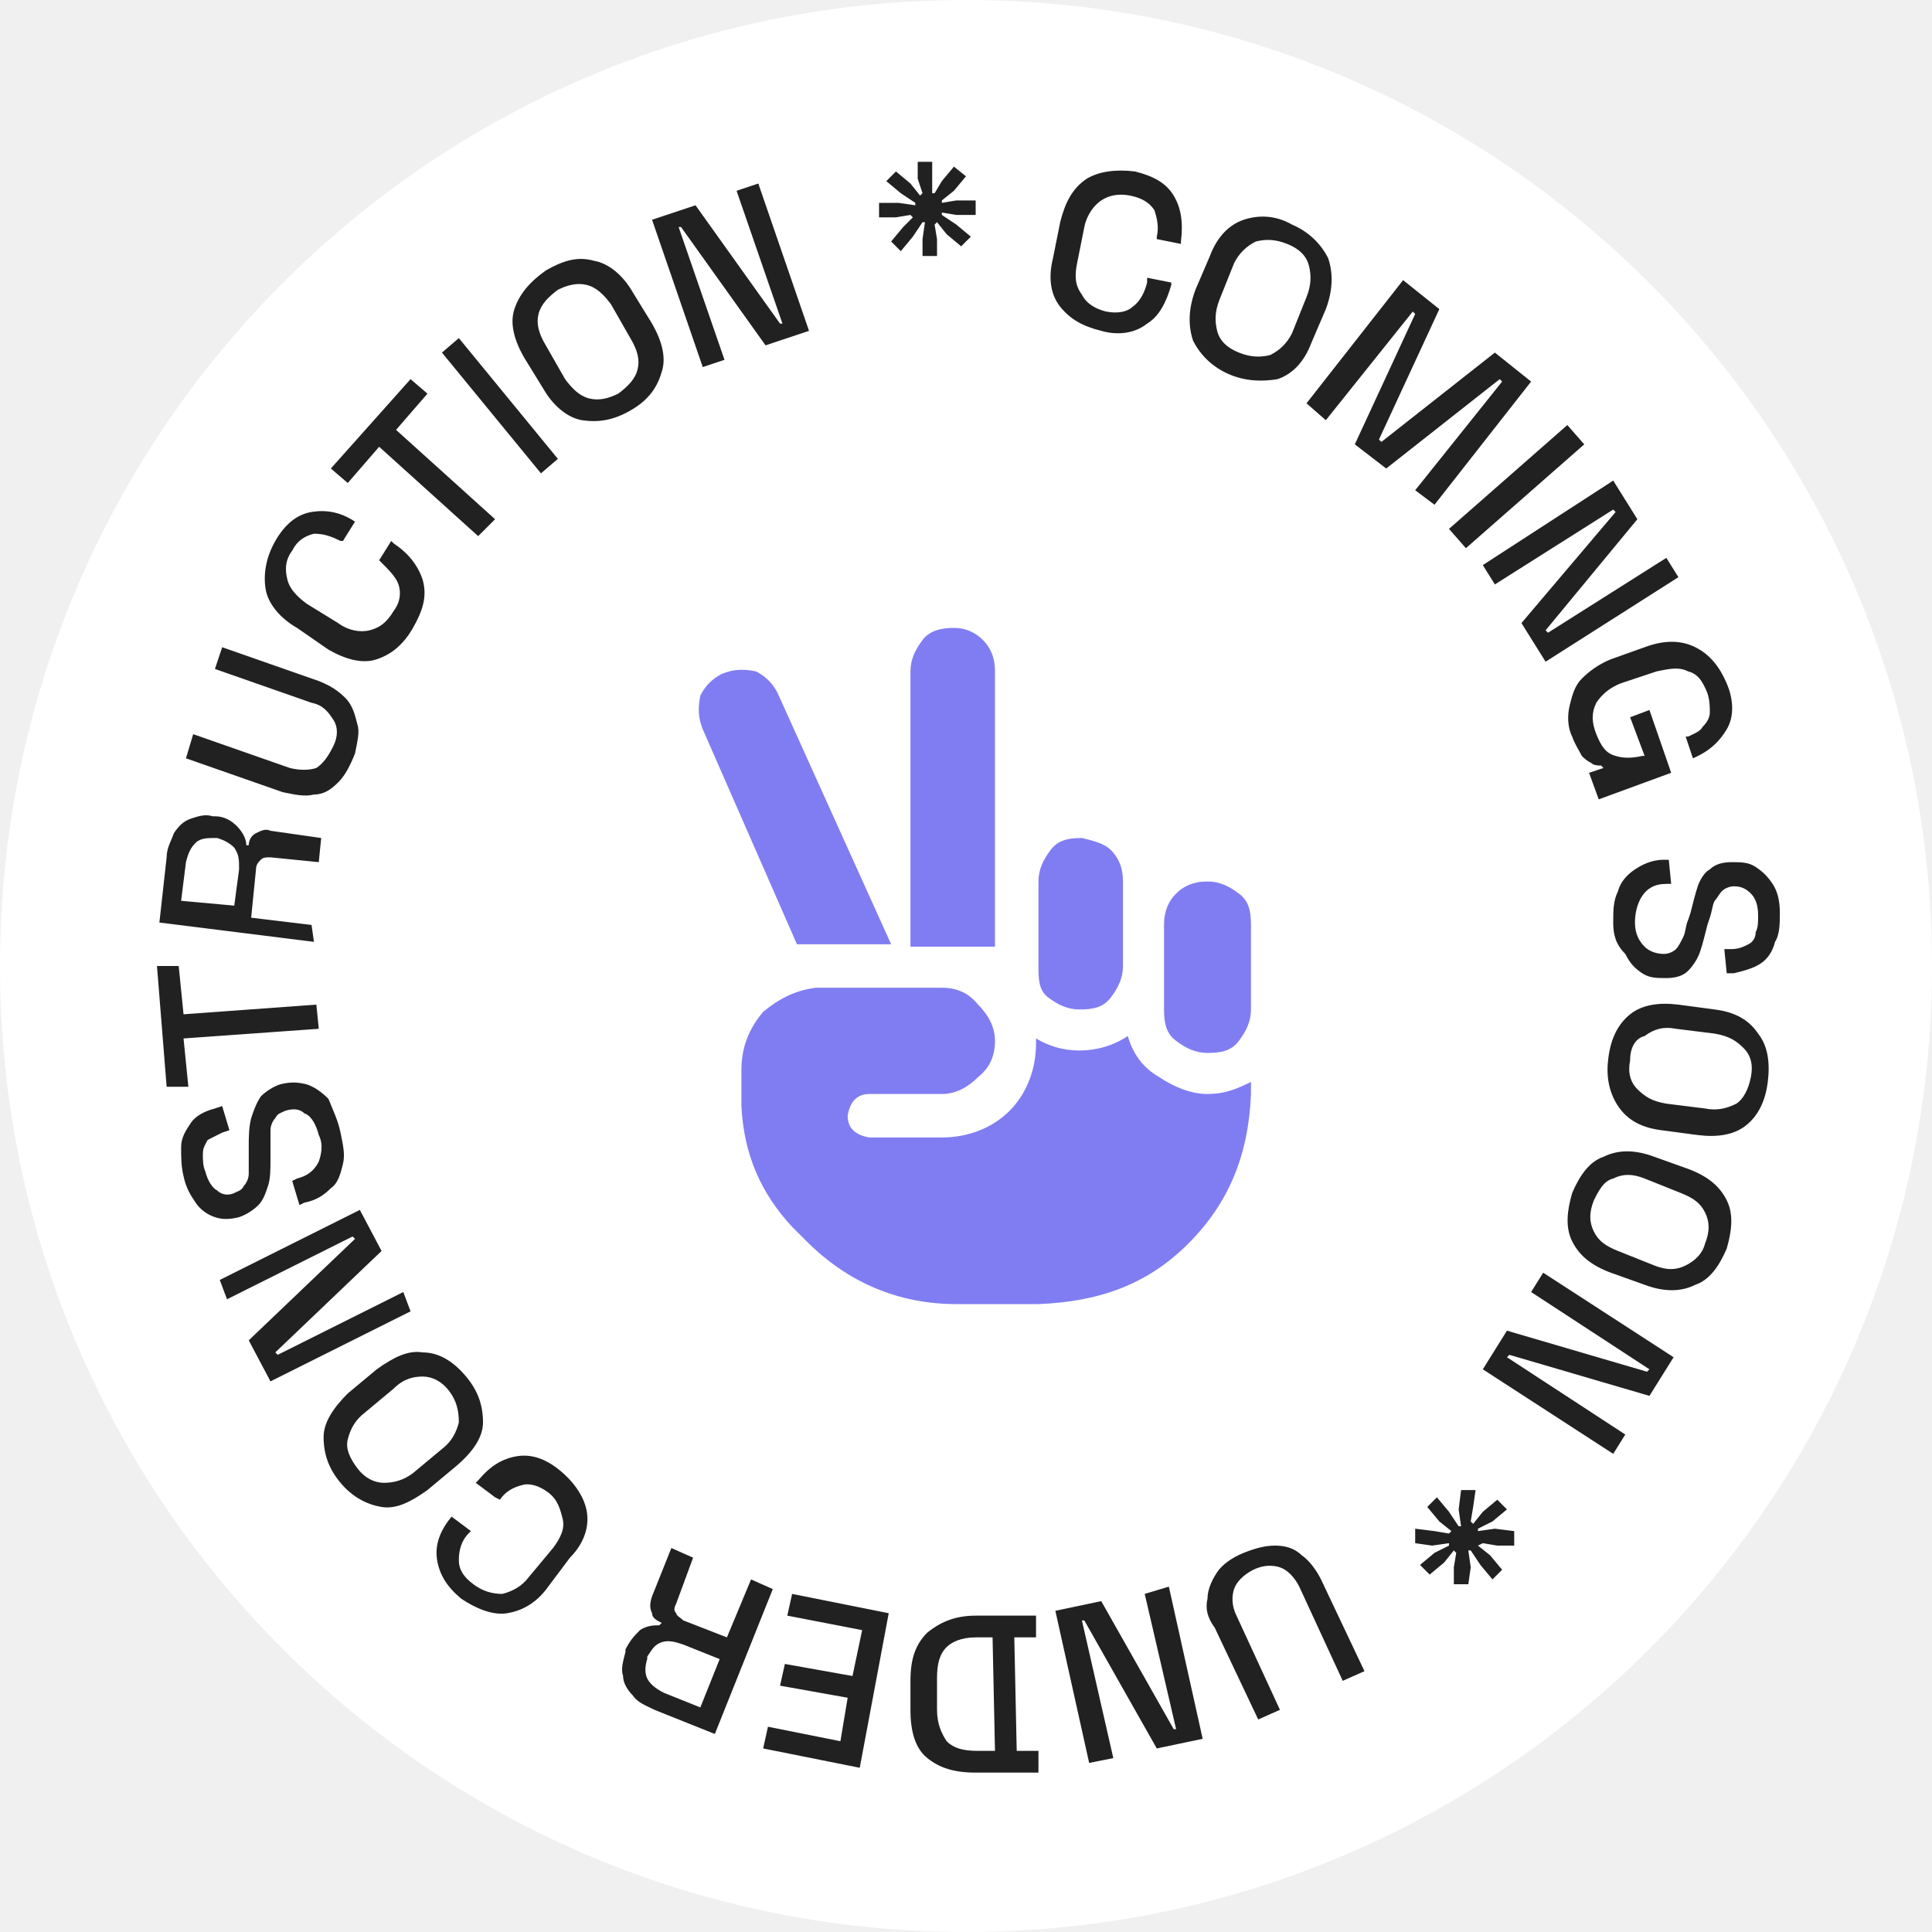
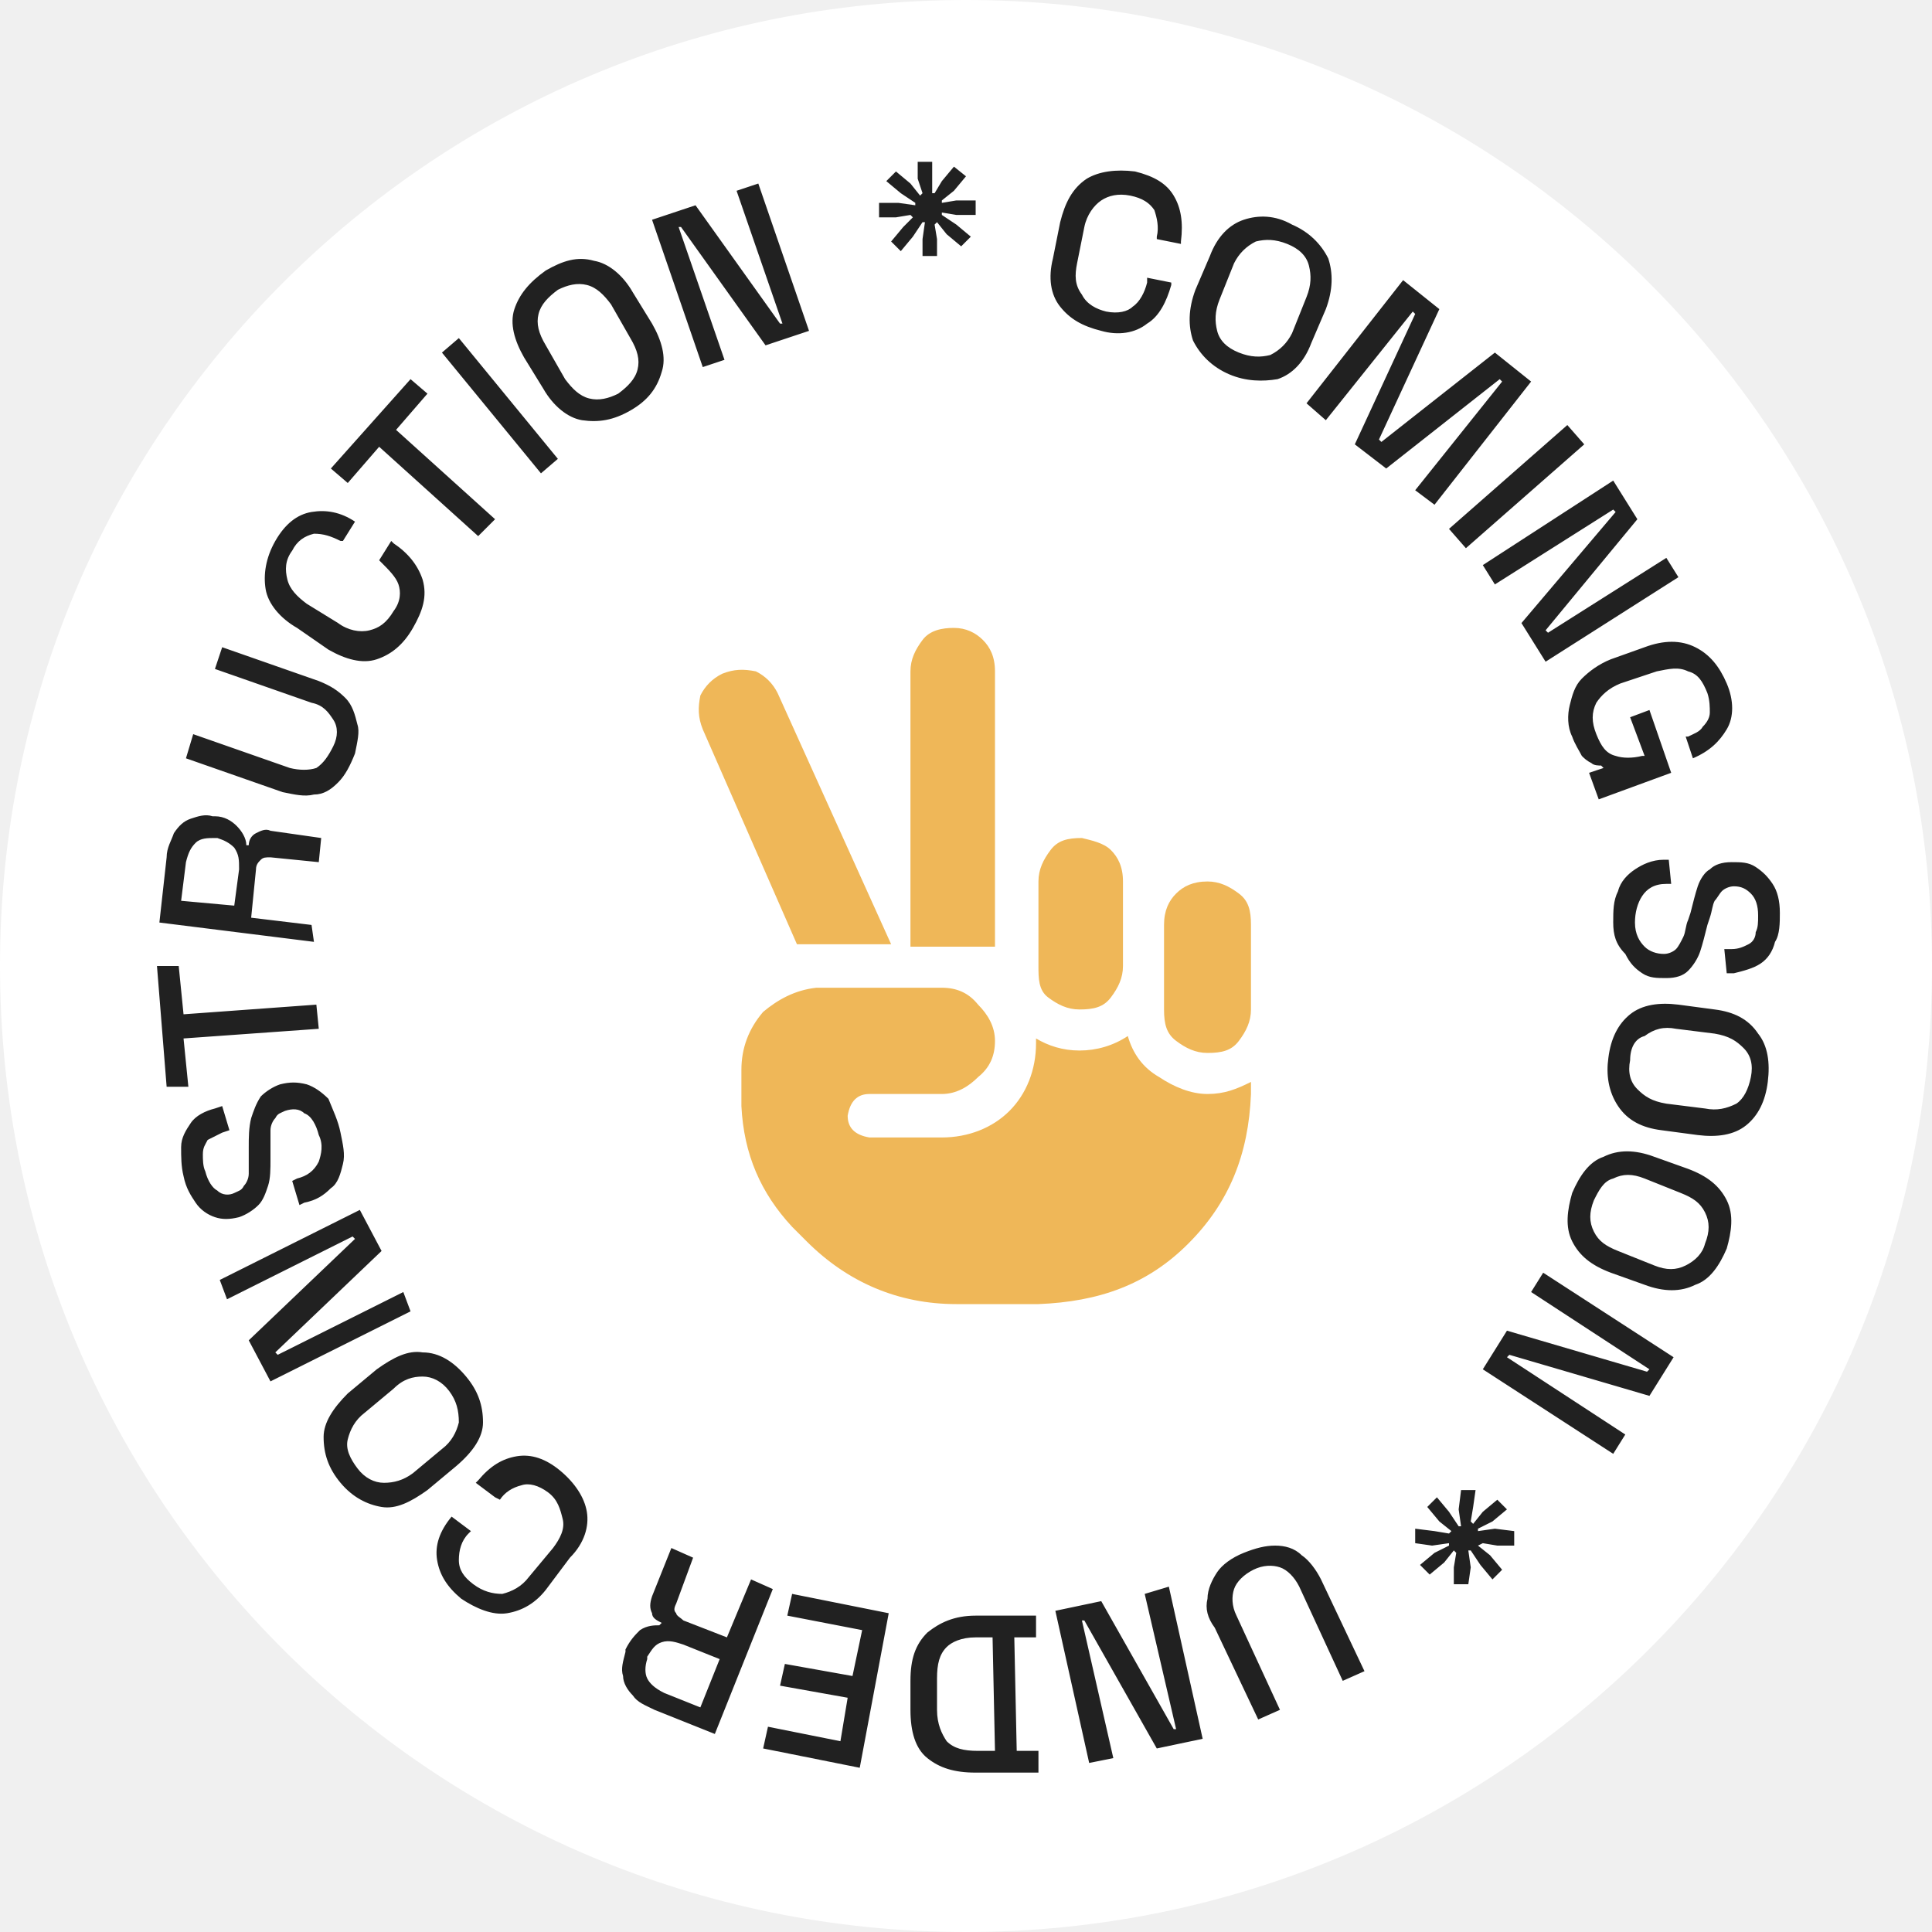
<svg xmlns="http://www.w3.org/2000/svg" id="coming-soon-object" shape-rendering="geometricPrecision" text-rendering="geometricPrecision" width="80px" height="80px" viewBox="0 0 80 80" style="enable-background:new 0 0 80 80;" xml:space="preserve">
  <style type="text/css">
		#rotation-group {
			animation: rotateInfinite 9000ms linear infinite normal forwards
		}
		@keyframes rotateInfinite {
			0% {
				transform: translate(40px,40px) rotate(0deg);
				}
			100% {
				transform: translate(40px,40px) rotate(360deg);
				}
		}
	</style>
  <path fill="#ffffff" d="M40,0C17.9,0,0,17.9,0,40s17.9,40,40,40s40-17.9,40-40S62.1,0,40,0L40,0z" />
-   <path fill="#807DF2" d="M36.9,39.1H33l-3.9-8.9c-0.2-0.5-0.2-0.9-0.1-1.4c0.2-0.4,0.5-0.7,0.9-0.9c0.5-0.2,0.9-0.2,1.4-0.1   c0.4,0.2,0.7,0.5,0.9,0.9L36.9,39.1z M33.8,40.9h3.8H39c0.6,0,1.1,0.2,1.5,0.7c0.4,0.4,0.7,0.9,0.7,1.5c0,0.6-0.2,1.1-0.7,1.5   c-0.4,0.4-0.9,0.7-1.5,0.7H36c-0.5,0-0.8,0.3-0.9,0.9c0,0.5,0.3,0.8,0.9,0.9H39c1.1,0,2.1-0.4,2.8-1.1c0.7-0.7,1.1-1.7,1.1-2.8V43   c0.5,0.3,1.1,0.5,1.8,0.5c0.7,0,1.4-0.2,2-0.6c0.2,0.7,0.6,1.3,1.3,1.7c0.6,0.4,1.3,0.7,2,0.7c0.7,0,1.2-0.2,1.8-0.5v0.5   c-0.1,2.5-0.9,4.5-2.6,6.2S45.5,53.9,43,54h-3.4c-2.4,0-4.5-0.9-6.2-2.6l-0.6-0.6c-1.3-1.4-2-3-2.1-5v-1.5c0-0.9,0.3-1.7,0.9-2.4   C32.2,41.4,32.9,41,33.8,40.9L33.8,40.9z M40.7,26.5c0.3,0.3,0.5,0.7,0.5,1.3v11.4h-3.5V27.8c0-0.5,0.2-0.9,0.5-1.3S39,26,39.5,26   C40,26,40.4,26.2,40.7,26.5z M46,35.2c0.3,0.3,0.5,0.7,0.5,1.3V40c0,0.5-0.2,0.9-0.5,1.3s-0.7,0.5-1.3,0.5c-0.5,0-0.9-0.2-1.3-0.5   S43,40.5,43,40v-3.5c0-0.5,0.2-0.9,0.5-1.3s0.7-0.5,1.3-0.5C45.2,34.8,45.7,34.9,46,35.2z M48.7,37c0.3-0.3,0.7-0.5,1.3-0.5   c0.5,0,0.9,0.2,1.3,0.5s0.5,0.7,0.5,1.3v3.5c0,0.5-0.2,0.9-0.5,1.3s-0.7,0.5-1.3,0.5c-0.5,0-0.9-0.2-1.3-0.5s-0.5-0.7-0.5-1.3v-3.5   C48.2,37.7,48.4,37.3,48.7,37z" />
+   <path fill="#efb758" d="M36.9,39.1H33l-3.9-8.9c-0.2-0.5-0.2-0.9-0.1-1.4c0.2-0.4,0.5-0.7,0.9-0.9c0.5-0.2,0.9-0.2,1.4-0.1   c0.4,0.2,0.7,0.5,0.9,0.9L36.9,39.1z M33.8,40.9h3.8H39c0.6,0,1.1,0.2,1.5,0.7c0.4,0.4,0.7,0.9,0.7,1.5c0,0.6-0.2,1.1-0.7,1.5   c-0.4,0.4-0.9,0.7-1.5,0.7H36c-0.5,0-0.8,0.3-0.9,0.9c0,0.5,0.3,0.8,0.9,0.9H39c1.1,0,2.1-0.4,2.8-1.1c0.7-0.7,1.1-1.7,1.1-2.8V43   c0.5,0.3,1.1,0.5,1.8,0.5c0.7,0,1.4-0.2,2-0.6c0.2,0.7,0.6,1.3,1.3,1.7c0.6,0.4,1.3,0.7,2,0.7c0.7,0,1.2-0.2,1.8-0.5v0.5   c-0.1,2.5-0.9,4.5-2.6,6.2S45.5,53.9,43,54h-3.4c-2.4,0-4.5-0.9-6.2-2.6l-0.6-0.6c-1.3-1.4-2-3-2.1-5v-1.5c0-0.9,0.3-1.7,0.9-2.4   C32.2,41.4,32.9,41,33.8,40.9L33.8,40.9z M40.7,26.5c0.3,0.3,0.5,0.7,0.5,1.3v11.4h-3.5V27.8c0-0.5,0.2-0.9,0.5-1.3S39,26,39.5,26   C40,26,40.4,26.2,40.7,26.5z M46,35.2c0.3,0.3,0.5,0.7,0.5,1.3V40c0,0.5-0.2,0.9-0.5,1.3s-0.7,0.5-1.3,0.5c-0.5,0-0.9-0.2-1.3-0.5   S43,40.5,43,40v-3.5c0-0.5,0.2-0.9,0.5-1.3s0.7-0.5,1.3-0.5C45.2,34.8,45.7,34.9,46,35.2z M48.7,37c0.3-0.3,0.7-0.5,1.3-0.5   c0.5,0,0.9,0.2,1.3,0.5s0.5,0.7,0.5,1.3v3.5c0,0.5-0.2,0.9-0.5,1.3s-0.7,0.5-1.3,0.5c-0.5,0-0.9-0.2-1.3-0.5s-0.5-0.7-0.5-1.3v-3.5   C48.2,37.7,48.4,37.3,48.7,37z" />
  <g id="rotation-group" transform="translate(40,40) rotate(360)">
    <path fill="#212121" transform="translate(-40,-40)" d="M45.6,13.7c-0.8-0.2-1.3-0.5-1.7-1c-0.4-0.5-0.5-1.2-0.3-2l0.3-1.5c0.2-0.8,0.5-1.4,1.1-1.8    c0.5-0.3,1.2-0.4,2-0.3c0.8,0.2,1.3,0.5,1.6,1c0.3,0.5,0.4,1.1,0.3,1.9l0,0.1l-1-0.2l0-0.1c0.1-0.4,0-0.8-0.1-1.1    c-0.2-0.3-0.5-0.5-1-0.6c-0.5-0.1-0.9,0-1.2,0.2c-0.3,0.2-0.6,0.6-0.7,1.1l-0.3,1.5c-0.1,0.5-0.1,0.9,0.2,1.3c0.2,0.4,0.6,0.6,1,0.7    c0.5,0.1,0.9,0,1.1-0.2c0.3-0.2,0.5-0.6,0.6-1l0-0.2l1,0.2l0,0.1c-0.2,0.7-0.5,1.3-1,1.6C47,13.8,46.3,13.9,45.6,13.7z M50.9,15.5    c-0.7-0.3-1.2-0.8-1.5-1.4c-0.2-0.6-0.2-1.3,0.1-2.1l0.6-1.4c0.3-0.8,0.8-1.3,1.4-1.5c0.6-0.2,1.3-0.2,2,0.2    c0.7,0.3,1.2,0.8,1.5,1.4c0.2,0.6,0.2,1.3-0.1,2.1l-0.6,1.4c-0.3,0.8-0.8,1.3-1.4,1.5C52.3,15.8,51.6,15.8,50.9,15.5z M51.3,14.6    c0.5,0.2,0.9,0.2,1.3,0.1c0.4-0.2,0.7-0.5,0.9-0.9l0.6-1.5c0.2-0.5,0.2-0.9,0.1-1.3s-0.4-0.7-0.9-0.9c-0.5-0.2-0.9-0.2-1.3-0.1    c-0.4,0.2-0.7,0.5-0.9,0.9l-0.6,1.5c-0.2,0.5-0.2,0.9-0.1,1.3C50.5,14.1,50.8,14.4,51.3,14.6z M54.1,16.7l4-5.1l1.5,1.2l-2.5,5.4    l0.1,0.1l4.7-3.7l1.5,1.2l-4,5.1l-0.8-0.6l3.6-4.5l-0.1-0.1l-4.7,3.7l-1.3-1l2.5-5.4l-0.1-0.1l-3.6,4.5L54.1,16.7z M60,21.9l4.9-4.3    l0.7,0.8l-4.9,4.3L60,21.9z M61.4,23.4l5.4-3.5l1,1.6L64,26.1l0.1,0.1l4.9-3.1l0.5,0.8L64,27.4l-1-1.6l3.9-4.6l-0.1-0.1l-4.9,3.1    L61.4,23.4z M65.1,30.5c-0.2-0.4-0.2-0.9-0.1-1.3c0.1-0.4,0.2-0.8,0.5-1.1c0.3-0.3,0.7-0.6,1.2-0.8l1.4-0.5c0.8-0.3,1.5-0.3,2.1,0    c0.6,0.3,1,0.8,1.3,1.5c0.3,0.7,0.3,1.4,0,1.9s-0.7,0.9-1.4,1.2l0,0l-0.3-0.9l0.1,0c0.2-0.1,0.5-0.2,0.6-0.4    c0.2-0.2,0.3-0.4,0.3-0.6s0-0.5-0.1-0.8c-0.2-0.5-0.4-0.8-0.8-0.9c-0.4-0.2-0.8-0.1-1.3,0l-1.5,0.5c-0.5,0.2-0.8,0.5-1,0.8    c-0.2,0.4-0.2,0.8,0,1.3c0.2,0.5,0.4,0.8,0.8,0.9c0.3,0.1,0.7,0.1,1.1,0l0.1,0l-0.6-1.6l0.8-0.3l0.9,2.6l-3,1.1L65.8,32l0.6-0.2    l-0.1-0.1c-0.1,0-0.3,0-0.4-0.1c-0.2-0.1-0.3-0.2-0.4-0.3C65.4,31.1,65.2,30.8,65.1,30.5z M66.8,38.2c0-0.5,0-0.9,0.2-1.3    c0.1-0.4,0.4-0.7,0.7-0.9c0.3-0.2,0.7-0.4,1.2-0.4l0.2,0l0.1,1l-0.2,0c-0.5,0-0.8,0.2-1,0.5c-0.2,0.3-0.3,0.7-0.3,1.1    c0,0.5,0.2,0.8,0.4,1c0.2,0.2,0.5,0.3,0.8,0.3c0.2,0,0.4-0.1,0.5-0.2c0.1-0.1,0.2-0.3,0.3-0.5c0.1-0.2,0.1-0.5,0.2-0.7l0.1-0.3    c0.1-0.4,0.2-0.8,0.3-1.1s0.3-0.6,0.5-0.7c0.2-0.2,0.5-0.3,0.9-0.3c0.4,0,0.7,0,1,0.2c0.3,0.2,0.5,0.4,0.7,0.7    c0.2,0.3,0.3,0.7,0.3,1.2c0,0.4,0,0.9-0.2,1.2c-0.1,0.4-0.3,0.7-0.6,0.9s-0.7,0.3-1.1,0.4l-0.3,0l-0.1-1l0.3,0    c0.3,0,0.5-0.1,0.7-0.2c0.2-0.1,0.3-0.3,0.3-0.5c0.1-0.2,0.1-0.4,0.1-0.7c0-0.4-0.1-0.7-0.3-0.9c-0.2-0.2-0.4-0.3-0.7-0.3    c-0.2,0-0.4,0.1-0.5,0.2c-0.1,0.1-0.2,0.3-0.3,0.4c-0.1,0.2-0.1,0.4-0.2,0.7l-0.1,0.3c-0.1,0.4-0.2,0.8-0.3,1.1    c-0.1,0.3-0.3,0.6-0.5,0.8c-0.2,0.2-0.5,0.3-0.9,0.3c-0.4,0-0.7,0-1-0.2c-0.3-0.2-0.5-0.4-0.7-0.8C66.9,39.1,66.8,38.7,66.8,38.2z    M66.6,43.8c0.1-0.8,0.4-1.4,0.9-1.8c0.5-0.4,1.2-0.5,2-0.4l1.5,0.2c0.8,0.1,1.4,0.4,1.8,1c0.4,0.5,0.5,1.2,0.4,2    c-0.1,0.8-0.4,1.4-0.9,1.8c-0.5,0.4-1.2,0.5-2,0.4l-1.5-0.2c-0.8-0.1-1.4-0.4-1.8-1C66.6,45.2,66.5,44.5,66.6,43.8z M67.5,43.9    c-0.1,0.5,0,0.9,0.3,1.2c0.3,0.3,0.6,0.5,1.2,0.6l1.6,0.2c0.5,0.1,0.9,0,1.3-0.2c0.3-0.2,0.5-0.6,0.6-1.1c0.1-0.5,0-0.9-0.3-1.2    c-0.3-0.3-0.6-0.5-1.2-0.6l-1.6-0.2c-0.5-0.1-0.9,0-1.3,0.3C67.7,43,67.5,43.4,67.5,43.9z M65.1,49.4c0.3-0.7,0.7-1.3,1.3-1.5    c0.6-0.3,1.3-0.3,2.1,0l1.4,0.5c0.8,0.3,1.3,0.7,1.6,1.3c0.3,0.6,0.2,1.3,0,2c-0.3,0.7-0.7,1.3-1.3,1.5c-0.6,0.3-1.3,0.3-2.1,0    l-1.4-0.5c-0.8-0.3-1.3-0.7-1.6-1.3S64.9,50.1,65.1,49.4z M66,49.7c-0.2,0.5-0.2,0.9,0,1.3c0.2,0.4,0.5,0.6,1,0.8l1.5,0.6    c0.5,0.2,0.9,0.2,1.3,0c0.4-0.2,0.7-0.5,0.8-0.9c0.2-0.5,0.2-0.9,0-1.3c-0.2-0.4-0.5-0.6-1-0.8l-1.5-0.6c-0.5-0.2-0.9-0.2-1.3,0    C66.4,48.9,66.2,49.3,66,49.7z M63.9,52.7l5.4,3.5l-1,1.6l-5.8-1.7l-0.1,0.1l4.9,3.2l-0.5,0.8l-5.4-3.5l1-1.6l5.8,1.7l0.1-0.1    l-4.9-3.2L63.9,52.7z M62,62.1l0.4,0.4L61.8,63l-0.6,0.3l0,0.1l0.7-0.1l0.8,0.1l0,0.6l-0.7,0l-0.6-0.1L61.2,64l0.5,0.4l0.5,0.6    l-0.4,0.4l-0.5-0.6l-0.4-0.6l-0.1,0l0.1,0.7l-0.1,0.7l-0.6,0l0-0.7l0.1-0.6l-0.1-0.1l-0.4,0.5l-0.6,0.5l-0.4-0.4l0.6-0.5l0.6-0.3    l0-0.1l-0.7,0.1l-0.7-0.1l0-0.6l0.8,0.1l0.6,0.1l0.1-0.1l-0.5-0.4l-0.5-0.6l0.4-0.4l0.5,0.6l0.4,0.6l0.1,0l-0.1-0.7l0.1-0.8l0.6,0    L61,62.4L60.9,63l0.1,0.1l0.4-0.5L62,62.1z M51.5,64.3c0.5-0.2,0.9-0.3,1.3-0.3c0.4,0,0.8,0.1,1.1,0.4c0.3,0.2,0.6,0.6,0.8,1    l1.8,3.8l-0.9,0.4l-1.8-3.9c-0.2-0.4-0.5-0.7-0.8-0.8c-0.3-0.1-0.7-0.1-1.1,0.1c-0.4,0.2-0.7,0.5-0.8,0.8c-0.1,0.3-0.1,0.7,0.1,1.1    l1.8,3.9l-0.9,0.4l-1.8-3.8C50,67,49.9,66.6,50,66.2c0-0.4,0.2-0.8,0.4-1.1C50.6,64.8,51,64.5,51.5,64.3z M48.4,65.7l1.4,6.3    l-1.9,0.4l-3-5.3l-0.1,0l1.3,5.7l-1,0.2l-1.4-6.3l1.9-0.4l3,5.3l0.1,0L47.4,66L48.4,65.7z M42.9,66.9l0,0.9l-0.9,0l0.1,4.7l0.9,0    l0,0.9l-2.6,0c-0.9,0-1.5-0.2-2-0.6c-0.5-0.4-0.7-1.1-0.7-2l0-1.2c0-0.9,0.2-1.5,0.7-2c0.5-0.4,1.1-0.7,2-0.7L42.9,66.9z M41.1,67.8    l-0.7,0c-0.6,0-1,0.2-1.2,0.4c-0.3,0.3-0.4,0.7-0.4,1.3l0,1.3c0,0.6,0.2,1,0.4,1.3c0.3,0.3,0.7,0.4,1.3,0.4l0.7,0L41.1,67.8z    M36.8,66.8l-1.2,6.4l-4-0.8l0.2-0.9l3,0.6l0.3-1.8l-2.8-0.5l0.2-0.9l2.8,0.5l0.4-1.9l-3.1-0.6l0.2-0.9L36.8,66.8z M32,65.8l-2.4,6    l-2.5-1c-0.4-0.2-0.7-0.3-0.9-0.6c-0.2-0.2-0.4-0.5-0.4-0.8c-0.1-0.3,0-0.6,0.1-1l0-0.1c0.2-0.4,0.4-0.6,0.6-0.8    c0.3-0.2,0.6-0.2,0.8-0.2l0.1-0.1c-0.2-0.1-0.4-0.2-0.4-0.4c-0.1-0.2-0.1-0.4,0-0.7l0.8-2l0.9,0.4L28,66.4c-0.1,0.2-0.1,0.3,0,0.4    c0,0.1,0.2,0.2,0.3,0.3l1.8,0.7l1-2.4L32,65.8z M29.8,68.7l-1.5-0.6c-0.3-0.1-0.6-0.2-0.9-0.1c-0.3,0.1-0.4,0.3-0.6,0.6l0,0.1    c-0.1,0.3-0.1,0.6,0,0.8c0.1,0.2,0.3,0.4,0.7,0.6l1.5,0.6L29.8,68.7z M23.2,60.9c0.6,0.5,1,1.1,1.1,1.7c0.1,0.6-0.1,1.3-0.7,1.9    l-0.9,1.2c-0.5,0.7-1.1,1-1.7,1.1c-0.6,0.1-1.3-0.2-1.9-0.6c-0.6-0.5-0.9-1-1-1.6c-0.1-0.6,0.1-1.2,0.6-1.8l0,0l0.8,0.6l-0.1,0.1    c-0.3,0.3-0.4,0.7-0.4,1.1c0,0.4,0.2,0.7,0.6,1c0.4,0.3,0.8,0.4,1.2,0.4c0.4-0.1,0.8-0.3,1.1-0.7l1-1.2c0.3-0.4,0.5-0.8,0.4-1.2    s-0.2-0.8-0.6-1.1c-0.4-0.3-0.8-0.4-1.1-0.3c-0.4,0.1-0.7,0.3-0.9,0.6L20.5,62l-0.8-0.6l0.1-0.1c0.5-0.6,1-0.9,1.6-1    C22,60.2,22.6,60.4,23.2,60.9z M19.3,57c0.5,0.6,0.7,1.2,0.7,1.9c0,0.6-0.4,1.2-1.1,1.8l-1.2,1c-0.7,0.5-1.3,0.8-1.9,0.7    c-0.6-0.1-1.2-0.4-1.7-1c-0.5-0.6-0.7-1.2-0.7-1.9c0-0.6,0.4-1.2,1-1.8l1.2-1c0.7-0.5,1.3-0.8,1.9-0.7C18.2,56,18.8,56.4,19.3,57z    M18.6,57.6c-0.3-0.4-0.7-0.6-1.1-0.6c-0.4,0-0.8,0.1-1.2,0.5l-1.2,1c-0.4,0.3-0.6,0.7-0.7,1.1c-0.1,0.4,0.1,0.8,0.4,1.2    c0.3,0.4,0.7,0.6,1.1,0.6c0.4,0,0.8-0.1,1.2-0.4l1.2-1c0.4-0.3,0.6-0.7,0.7-1.1C19,58.4,18.9,58,18.6,57.6z M17,54.3l-5.8,2.9    l-0.9-1.7l4.4-4.2l-0.1-0.1l-5.2,2.6L9.1,53l5.8-2.9l0.9,1.7l-4.4,4.2l0.1,0.1l5.2-2.6L17,54.3z M14.1,46.9c0.1,0.5,0.2,0.9,0.1,1.3    c-0.1,0.4-0.2,0.8-0.5,1c-0.3,0.3-0.6,0.5-1.1,0.6l-0.2,0.1l-0.3-1l0.2-0.1c0.4-0.1,0.7-0.3,0.9-0.7c0.1-0.3,0.2-0.7,0-1.1    c-0.1-0.4-0.3-0.8-0.6-0.9c-0.2-0.2-0.5-0.2-0.8-0.1c-0.2,0.1-0.3,0.1-0.4,0.3c-0.1,0.1-0.2,0.3-0.2,0.5c0,0.2,0,0.5,0,0.8l0,0.4    c0,0.4,0,0.8-0.1,1.1c-0.1,0.3-0.2,0.6-0.4,0.8c-0.2,0.2-0.5,0.4-0.8,0.5c-0.4,0.1-0.7,0.1-1,0c-0.3-0.1-0.6-0.3-0.8-0.6    c-0.2-0.3-0.4-0.6-0.5-1.1c-0.1-0.4-0.1-0.8-0.1-1.2s0.2-0.7,0.4-1c0.2-0.3,0.6-0.5,1-0.6l0.3-0.1l0.3,1l-0.3,0.1    C9,47,8.8,47.1,8.6,47.2c-0.1,0.2-0.2,0.3-0.2,0.6c0,0.2,0,0.5,0.1,0.7c0.1,0.4,0.3,0.7,0.5,0.8c0.2,0.2,0.5,0.2,0.7,0.1    c0.2-0.1,0.3-0.1,0.4-0.3c0.1-0.1,0.2-0.3,0.2-0.5s0-0.4,0-0.7l0-0.4c0-0.4,0-0.8,0.1-1.2c0.1-0.3,0.2-0.6,0.4-0.9    c0.2-0.2,0.5-0.4,0.8-0.5c0.4-0.1,0.7-0.1,1.1,0c0.3,0.1,0.6,0.3,0.9,0.6C13.8,46,14,46.4,14.1,46.9z M13.2,42.6L7.6,43l0.2,2    L6.9,45l-0.4-5L7.4,40l0.2,2l5.5-0.4L13.2,42.6z M13,39l-6.4-0.8l0.3-2.7c0-0.4,0.2-0.7,0.3-1c0.2-0.3,0.4-0.5,0.7-0.6    c0.3-0.1,0.6-0.2,0.9-0.1l0.1,0c0.4,0,0.7,0.2,0.9,0.4c0.2,0.2,0.4,0.5,0.4,0.8l0.1,0c0-0.2,0.1-0.4,0.3-0.5    c0.2-0.1,0.4-0.2,0.6-0.1l2.1,0.3l-0.1,1l-2-0.2c-0.2,0-0.3,0-0.4,0.1c-0.1,0.1-0.2,0.2-0.2,0.4l-0.2,2l2.5,0.3L13,39z M9.7,37.5    L9.9,36c0-0.4,0-0.6-0.2-0.9c-0.2-0.2-0.4-0.3-0.7-0.4l-0.1,0c-0.3,0-0.6,0-0.8,0.2c-0.2,0.2-0.3,0.4-0.4,0.8l-0.2,1.6L9.7,37.5z    M14.7,31.2c-0.2,0.5-0.4,0.9-0.7,1.2s-0.6,0.5-1,0.5c-0.4,0.1-0.8,0-1.3-0.1l-4-1.4l0.3-1l4,1.4c0.4,0.1,0.8,0.1,1.1,0    c0.3-0.2,0.5-0.5,0.7-0.9c0.2-0.4,0.2-0.8,0-1.1s-0.4-0.6-0.9-0.7l-4-1.4l0.3-0.9l4,1.4c0.5,0.2,0.8,0.4,1.1,0.7    c0.3,0.3,0.4,0.7,0.5,1.1C14.9,30.3,14.8,30.7,14.7,31.2z M17.1,26c-0.4,0.7-0.9,1.1-1.5,1.3c-0.6,0.2-1.3,0-2-0.4L12.3,26    c-0.7-0.4-1.2-1-1.3-1.6c-0.1-0.6,0-1.3,0.4-2c0.4-0.7,0.9-1.1,1.5-1.2c0.6-0.1,1.2,0,1.8,0.4l0,0l-0.5,0.8l-0.1,0    c-0.4-0.2-0.7-0.3-1.1-0.3c-0.4,0.1-0.7,0.3-0.9,0.7c-0.3,0.4-0.3,0.8-0.2,1.2c0.1,0.4,0.4,0.7,0.8,1l1.3,0.8    c0.4,0.3,0.9,0.4,1.3,0.3c0.4-0.1,0.7-0.3,1-0.8c0.3-0.4,0.3-0.8,0.2-1.1c-0.1-0.3-0.4-0.6-0.7-0.9l-0.1-0.1l0.5-0.8l0.1,0.1    c0.6,0.4,1,0.9,1.2,1.5C17.7,24.7,17.5,25.3,17.1,26z M19.8,22.2l-4.1-3.7l-1.3,1.5l-0.7-0.6l3.3-3.7l0.7,0.6l-1.3,1.5l4.1,3.7    L19.8,22.2z M22.4,19.6l-4.1-5L19,14l4.1,5L22.4,19.6z M26.1,17c-0.7,0.4-1.3,0.5-2,0.4c-0.6-0.1-1.2-0.6-1.6-1.3l-0.8-1.3    c-0.4-0.7-0.6-1.4-0.4-2c0.2-0.6,0.6-1.1,1.3-1.6c0.7-0.4,1.3-0.6,2-0.4c0.6,0.1,1.2,0.6,1.6,1.3l0.8,1.3c0.4,0.7,0.6,1.4,0.4,2    C27.2,16.1,26.8,16.6,26.1,17z M25.6,16.3c0.4-0.3,0.7-0.6,0.8-1c0.1-0.4,0-0.8-0.3-1.3l-0.8-1.4c-0.3-0.4-0.6-0.7-1-0.8    c-0.4-0.1-0.8,0-1.2,0.2c-0.4,0.3-0.7,0.6-0.8,1c-0.1,0.4,0,0.8,0.3,1.3l0.8,1.4c0.3,0.4,0.6,0.7,1,0.8    C24.8,16.6,25.2,16.5,25.6,16.3z M29.1,15.2L27,9.1l1.8-0.6l3.5,4.9l0.1,0l-1.9-5.5l0.9-0.3l2.1,6.1l-1.8,0.6l-3.5-4.9l-0.1,0    l1.9,5.5L29.1,15.2z M36.4,9l0-0.6l0.8,0l0.7,0.1l0-0.1L37.3,8l-0.6-0.5l0.4-0.4l0.6,0.5l0.4,0.5L38.2,8L38,7.4l0-0.7l0.6,0l0,0.7    L38.6,8l0.1,0L39,7.5l0.5-0.6L40,7.3l-0.5,0.6L39,8.3L39,8.4l0.6-0.1l0.8,0l0,0.6l-0.8,0L39,8.8l0,0.1l0.6,0.4l0.6,0.5l-0.4,0.4    l-0.6-0.5l-0.4-0.5l-0.1,0.1l0.1,0.6l0,0.7l-0.6,0l0-0.7l0.1-0.7l-0.1,0l-0.4,0.6l-0.5,0.6l-0.4-0.4l0.5-0.6L37.8,9l-0.1-0.1L37.1,9    L36.4,9z" />
  </g>
</svg>
